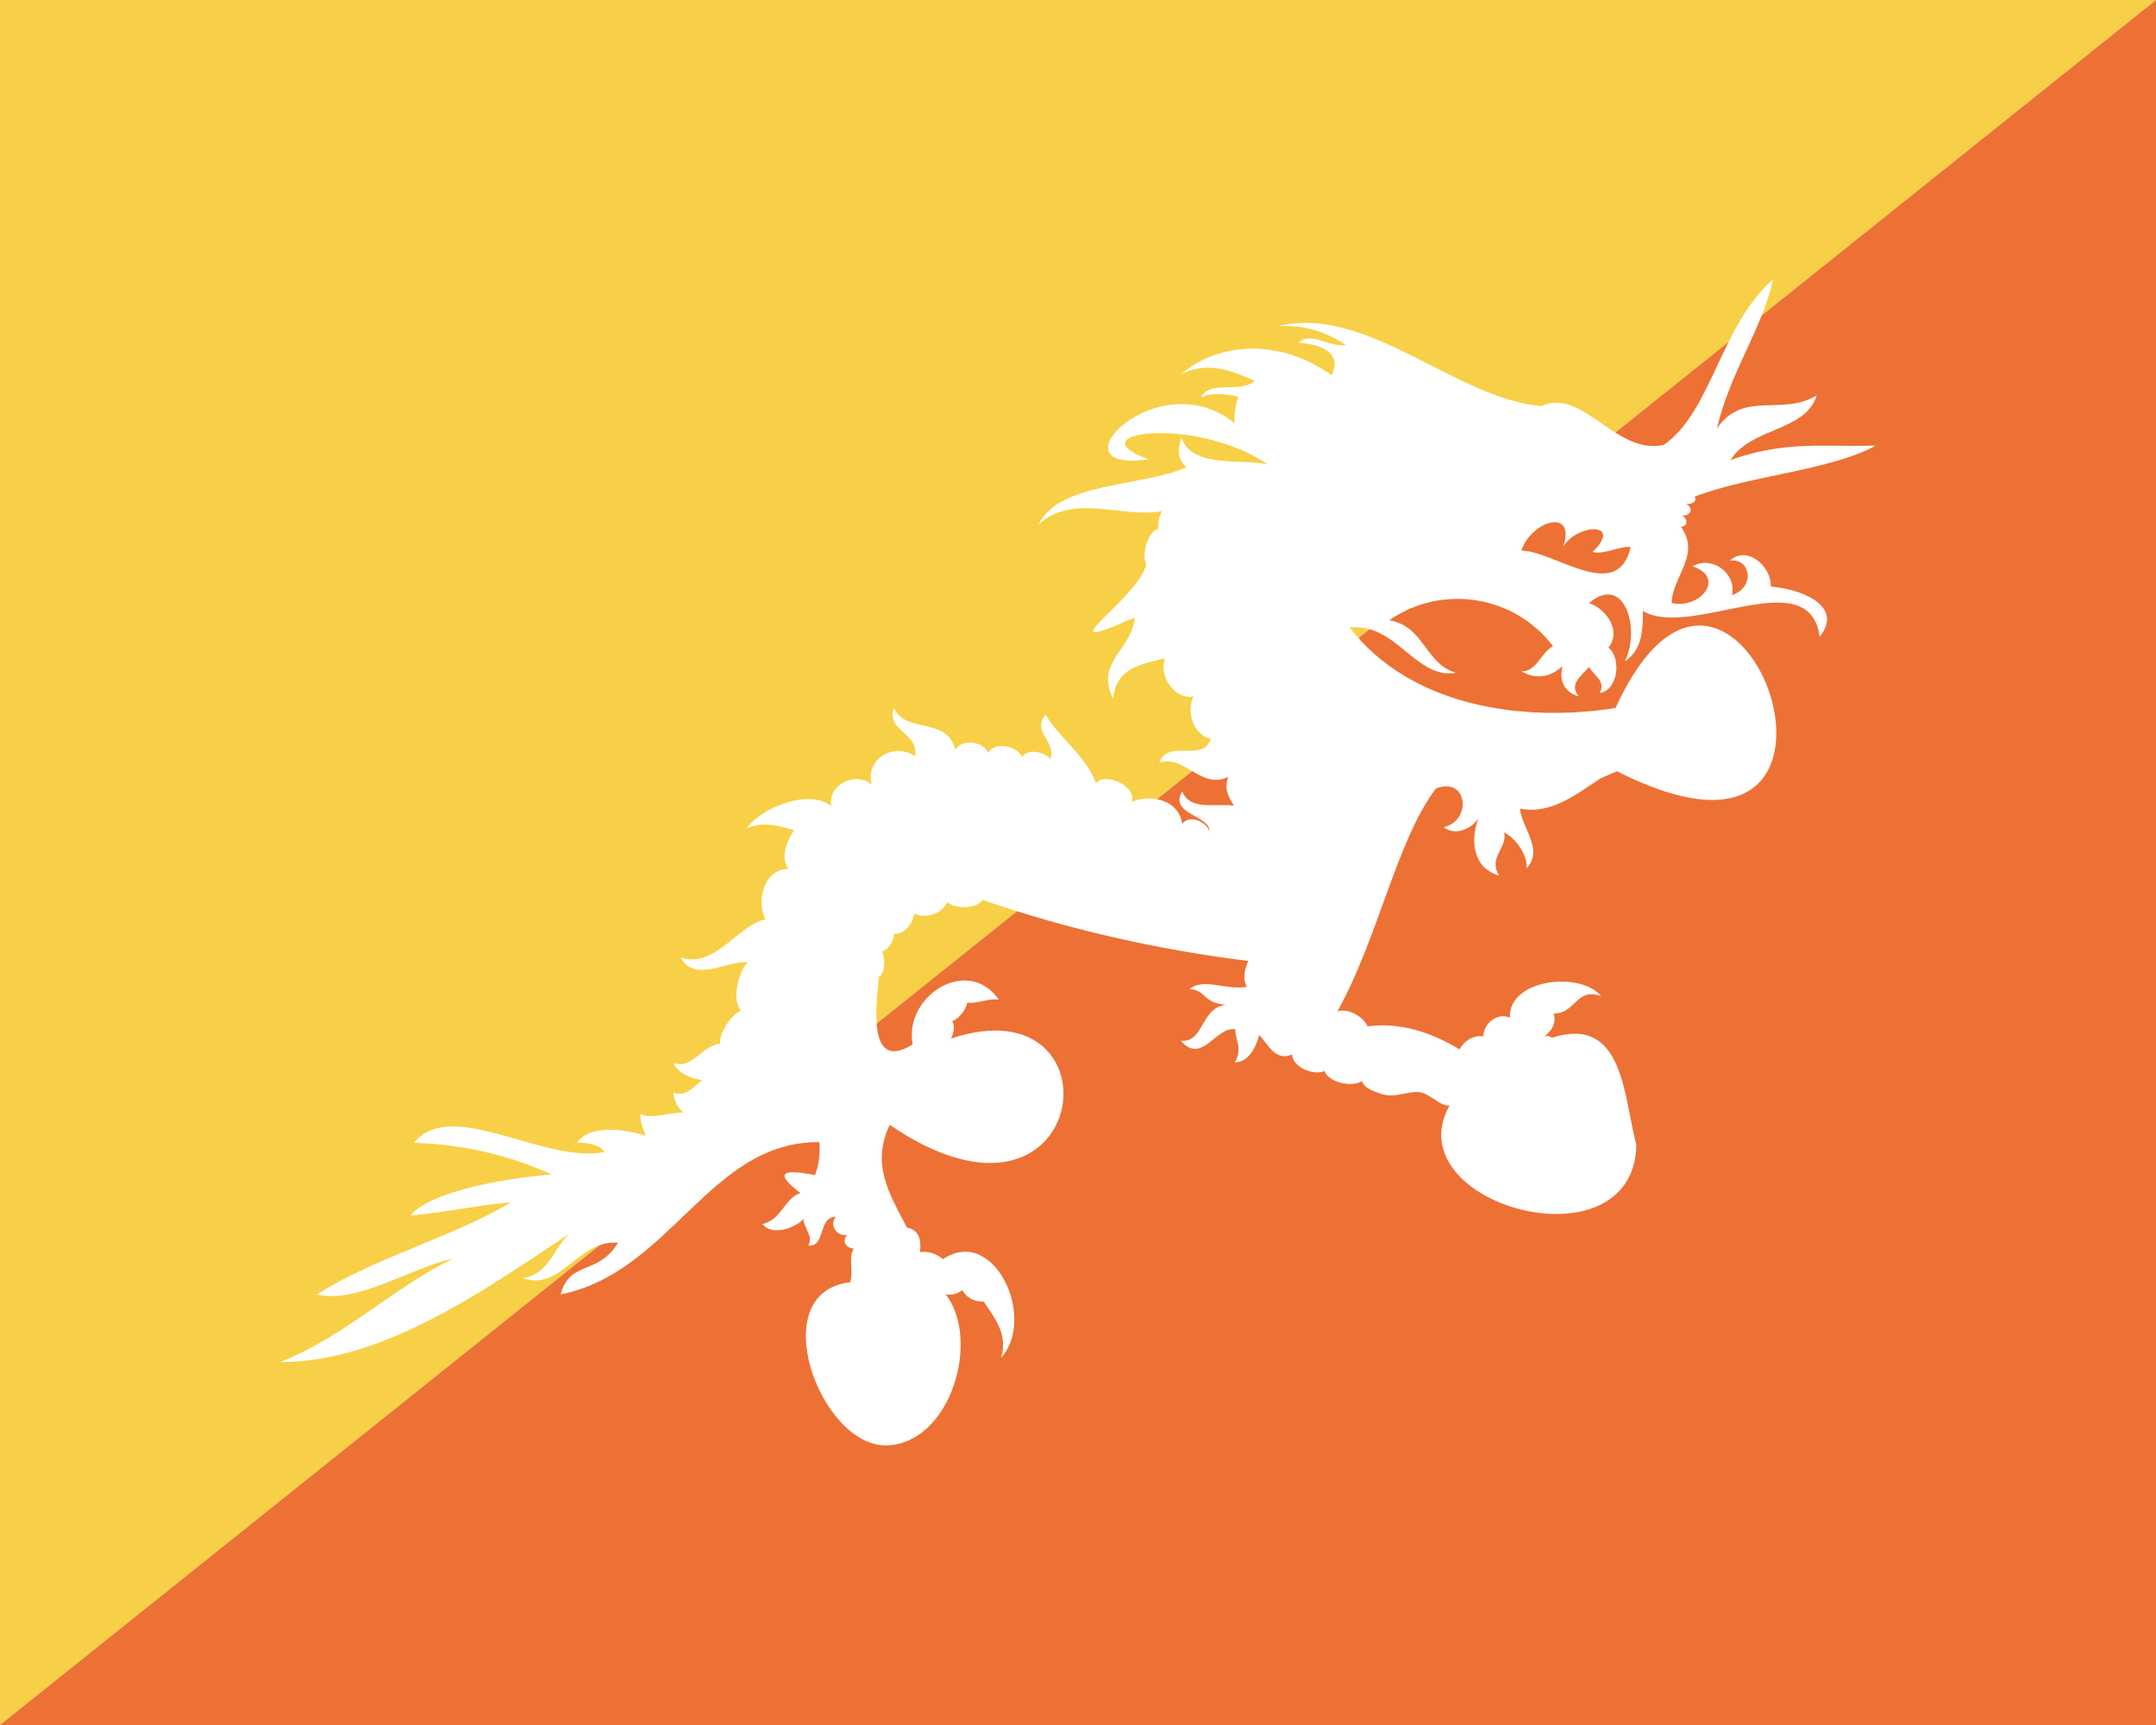
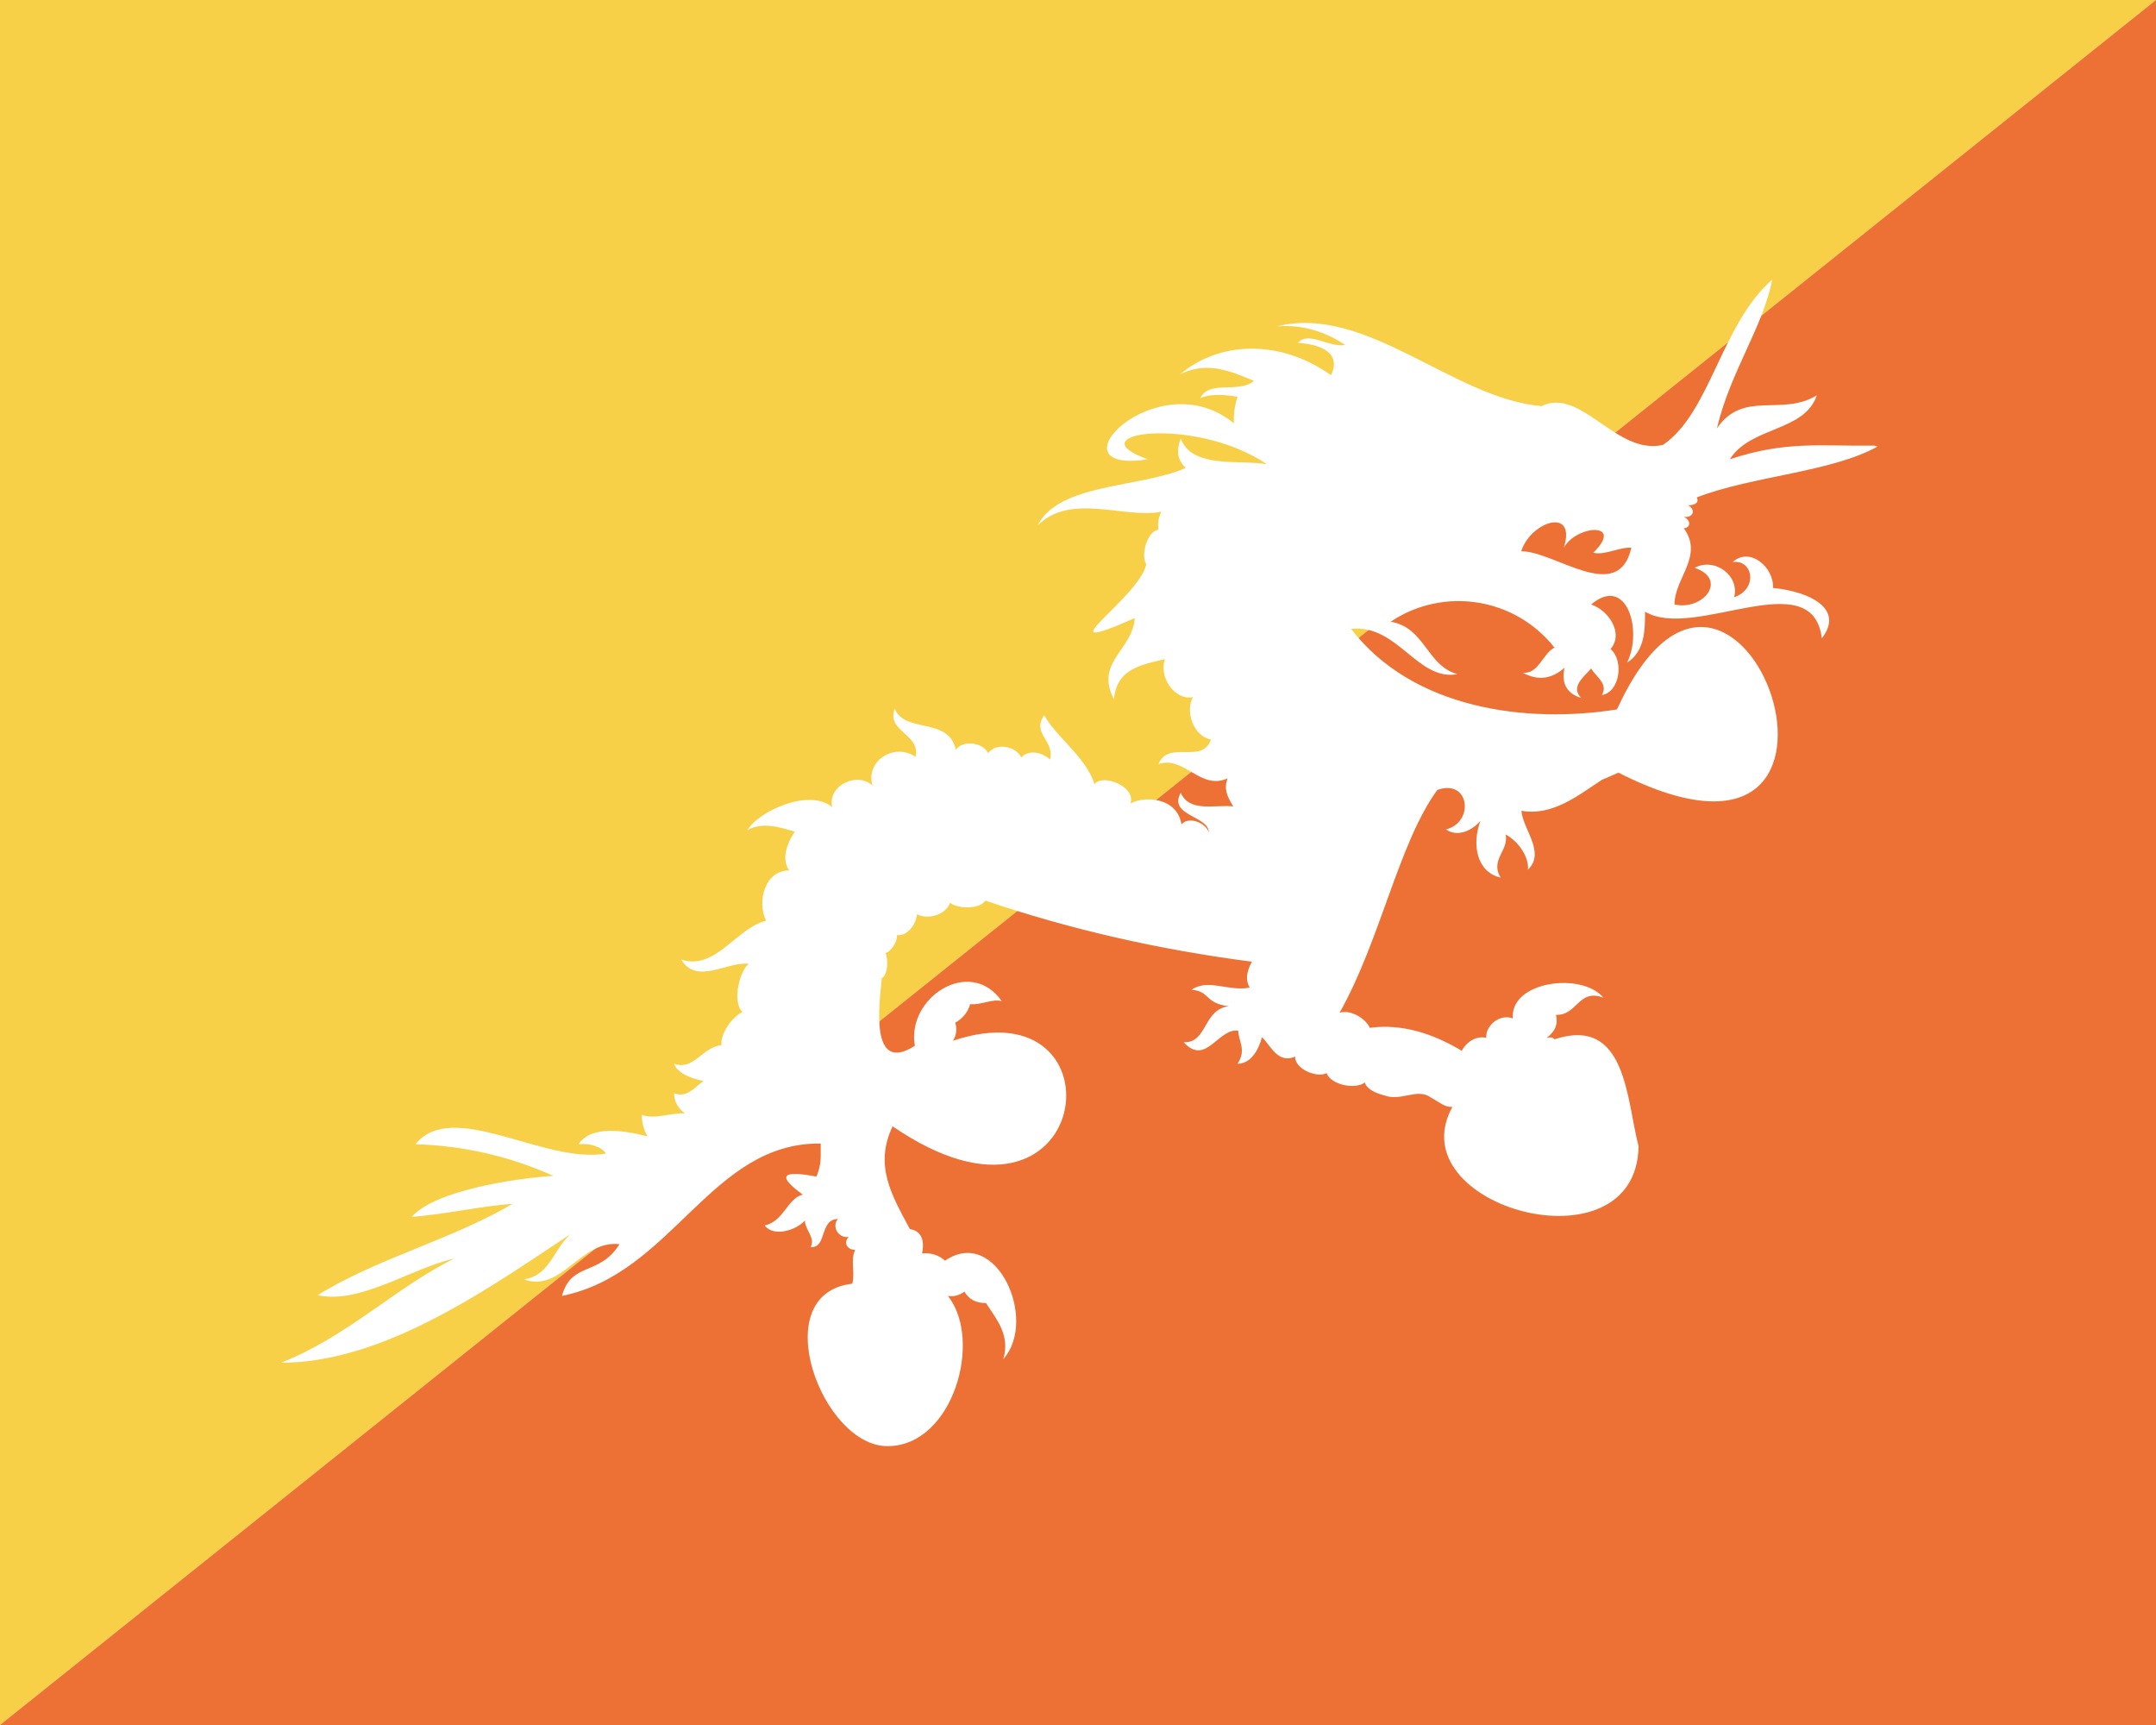
<svg xmlns="http://www.w3.org/2000/svg" width="30" height="24" viewBox="0 0 30 24">
  <path fill="#f8d047" d="M30 0 0 24V0z" />
  <path fill="#ed7135" d="M30 24H0L30 0z" />
-   <path fill="#fff" d="M26.08 6.2c-.74.02-1.23-.07-2 .2.29-.46 1.04-.39 1.2-.9-.49.3-1.01-.08-1.39.46.19-.8.64-1.4.78-2.07-.72.62-.86 1.85-1.52 2.3-.66.15-1.14-.81-1.7-.54-1.2-.1-2.43-1.42-3.67-1.11.4-.03.7.1.95.26-.23.04-.5-.2-.66-.03.32.02.61.14.46.45-.73-.52-1.58-.46-2.1-.01.38-.2.74-.04 1.03.09-.22.18-.62-.02-.75.23q.18-.09.52-.01a1 1 0 0 0-.05.37c-1.07-.88-2.6.71-1.2.5-1.04-.38.66-.61 1.66.07-.35-.08-1.06.06-1.2-.37q-.1.27.07.41c-.63.28-1.77.2-2.06.8.47-.45 1.2-.08 1.72-.19a.4.4 0 0 0-.05.25c-.15.02-.24.37-.17.49-.1.48-1.5 1.34-.16.74-.04.46-.56.62-.3 1.13.04-.43.39-.48.72-.56-.09.24.13.58.4.53-.11.19-.01.54.24.59-.12.34-.59-.01-.72.33.36-.11.58.38.96.2-.05.15-.02.24.08.4-.24-.04-.61.08-.72-.2-.19.32.39.33.38.56-.04-.14-.28-.24-.38-.11-.06-.38-.52-.4-.7-.3.07-.24-.4-.42-.5-.26-.13-.38-.54-.66-.7-.96-.2.25.14.35.07.62-.1-.1-.3-.15-.4-.03-.07-.15-.36-.22-.47-.06-.07-.15-.35-.2-.46-.04-.1-.46-.7-.22-.85-.58-.12.32.36.35.29.67-.3-.2-.7.05-.6.4-.21-.2-.63 0-.56.3-.32-.27-1.03.05-1.18.31.2-.11.45-.04.66.02-.09.13-.2.37-.08.54-.34 0-.45.44-.32.7-.41.1-.7.69-1.18.53.2.37.66.03.94.07-.12.08-.24.52-.1.67-.16.08-.3.32-.29.46-.26.03-.38.36-.65.27q.08.18.4.24c-.12.09-.23.24-.4.17a.4.4 0 0 0 .14.28c-.19-.01-.42.1-.6.02q0 .15.08.3c-.32-.09-.78-.16-.96.1.17-.01.33.04.38.13-.86.16-2.13-.77-2.65-.13a5 5 0 0 1 1.92.44c-.5.04-1.65.2-1.97.57.43-.03 1.03-.16 1.4-.18-.85.5-1.88.76-2.7 1.28.58.13 1.29-.37 1.9-.5-.82.39-1.5 1.08-2.41 1.44 1.48.01 2.98-1.1 4.12-1.85-.32.17-.33.63-.75.68.53.2.78-.54 1.33-.49-.28.46-.67.24-.8.72 1.54-.31 2.07-2.13 3.6-2.12a1 1 0 0 1-.06.46q-.73-.15-.2.25c-.22.06-.26.37-.53.43.13.17.45.06.57-.07 0 .12.14.23.07.37.24.02.13-.4.38-.4-.09.1 0 .28.16.25-.08.08-.02.19.09.19-.08.14 0 .3-.05.47-1.21.14-.42 2.28.5 2.27.9-.02 1.32-1.47.83-2.1a.3.3 0 0 0 .23-.06q.09.16.3.16c.15.23.34.45.24.78.5-.55-.1-1.85-.81-1.37a.4.4 0 0 0-.32-.1q.04-.3-.18-.34c-.25-.48-.5-.88-.24-1.43 2.8 1.91 3.28-2.01.85-1.2.04-.06.06-.18.02-.24a.4.4 0 0 0 .21-.26c.13.02.32-.07.44-.04-.44-.63-1.33-.04-1.2.62-.65.41-.5-.6-.47-.94.09-.05.09-.28.04-.35.09-.02.17-.15.17-.25.15.02.27-.16.28-.28.15.08.4 0 .46-.16.1.1.41.1.49-.03q1.77.61 3.7.85-.1.22-.02.36c-.3.05-.59-.13-.8.03.25.02.17.19.51.22-.36.04-.3.53-.63.5.3.34.48-.2.76-.16-.01.13.11.27-.01.46.2 0 .3-.22.34-.38.11.1.22.38.46.27 0 .18.31.3.45.23.06.17.4.23.52.14.03.1.16.14.27.18.24.08.46-.11.65.02.1.05.19.15.3.14-.77 1.38 2.56 2.3 2.6.55-.18-.66-.17-1.82-1.18-1.49q-.03-.04-.1-.02.18-.14.13-.32c.3.01.31-.37.66-.24-.3-.36-1.3-.23-1.27.3-.17-.08-.37.08-.37.26-.1-.02-.25.03-.33.18-.4-.24-.83-.38-1.28-.32-.05-.12-.26-.26-.42-.21.57-1.02.82-2.37 1.37-3.1.44-.17.51.44.11.54.16.12.37.03.48-.12-.12.32-.06.7.29.79-.16-.25.12-.38.07-.6.18.1.33.33.31.5.25-.25-.07-.57-.09-.83.44.09.81-.22 1.12-.42l.23-.1c4.02 2.04 1.67-4.58-.02-.88-1.25.2-2.84 0-3.7-1.12.65-.07.92.73 1.48.63-.43-.12-.44-.65-.93-.73a1.67 1.67 0 0 1 2.28.36c-.17.09-.23.36-.44.35q.3.17.57-.07c-.04.18 0 .35.23.42-.15-.17.04-.29.14-.41.07.12.24.2.15.36.25-.03.31-.48.12-.63.19-.23-.03-.54-.27-.62.5-.42.72.37.5.81.25-.16.25-.46.25-.7.67.4 2.32-.7 2.46.36.32-.4-.17-.65-.68-.7.01-.28-.33-.58-.57-.36.29-.04.36.37.03.48.07-.3-.28-.56-.55-.4.47.15.11.6-.29.51.01-.37.41-.67.13-1.06.1-.01.1-.11.01-.16.12.02.18-.1.06-.16.08.01.16-.03.12-.1.78-.3 1.88-.36 2.52-.71zm-4.91 1.46c.13-.41.77-.61.58-.05.18-.32.85-.36.41.07.16.04.36-.08.53-.07-.18.8-1.06.05-1.53.05" />
+   <path fill="#fff" d="M26.08 6.2c-.74.01-1.23-.07-2.01.19.29-.46 1.04-.38 1.21-.89-.49.3-1.02-.08-1.39.46.19-.8.64-1.4.77-2.07-.71.62-.86 1.85-1.52 2.3-.65.15-1.14-.81-1.69-.54-1.22-.1-2.44-1.42-3.68-1.11.39-.03.71.1.95.26-.23.04-.51-.2-.66-.03.32.02.61.14.46.45-.73-.52-1.58-.46-2.1-.01.38-.2.74-.03 1.03.09-.22.18-.62-.02-.75.24q.17-.08.52-.02a1 1 0 0 0-.05.37c-1.07-.88-2.61.72-1.2.5-1.03-.37.66-.61 1.66.07-.35-.07-1.05.07-1.2-.36q-.1.26.07.41c-.63.28-1.77.21-2.06.8.46-.46 1.2-.09 1.72-.19a.4.4 0 0 0-.04.25c-.16.02-.25.36-.17.48-.1.48-1.5 1.34-.16.75-.03.45-.56.61-.29 1.13.04-.43.38-.48.71-.56-.09.24.13.58.39.53-.11.19 0 .54.25.59-.12.35-.59 0-.73.34.36-.12.58.37.96.2-.05.15-.01.24.08.39-.24-.03-.61.09-.73-.19-.18.32.39.32.39.55-.04-.13-.28-.23-.38-.11-.06-.38-.52-.4-.71-.29.08-.24-.39-.42-.5-.27-.12-.38-.54-.66-.7-.96-.18.26.15.35.08.62-.09-.1-.3-.15-.4-.03-.06-.15-.35-.22-.46-.06-.07-.15-.35-.19-.45-.05-.1-.46-.71-.22-.85-.57-.12.32.36.35.29.67-.29-.2-.7.05-.6.4-.21-.2-.63 0-.56.3-.32-.27-1.03.06-1.18.32.21-.12.45-.04.66.02-.09.13-.2.37-.08.54-.34 0-.45.44-.32.7-.41.1-.71.7-1.18.54.21.36.65.02.94.06-.12.08-.24.52-.09.67-.16.08-.31.32-.29.46-.27.03-.39.36-.66.26.04.12.21.2.41.24-.13.09-.23.24-.41.17q0 .17.15.28c-.19-.01-.43.09-.6.02q0 .16.08.3c-.32-.08-.78-.16-.96.11.16-.02.33.04.38.13-.86.15-2.13-.77-2.65-.13a5 5 0 0 1 1.92.44c-.5.03-1.65.2-1.97.57.43-.03 1.03-.16 1.4-.18-.85.5-1.89.76-2.71 1.27.59.13 1.29-.37 1.9-.51-.81.4-1.49 1.09-2.41 1.45 1.48 0 2.98-1.1 4.12-1.85-.32.17-.33.63-.74.69.53.19.78-.55 1.33-.49-.28.45-.67.24-.8.72 1.54-.31 2.07-2.14 3.6-2.12v.17q0 .15-.06.29-.73-.14-.19.25c-.22.06-.26.37-.53.43.13.17.45.06.56-.07 0 .13.15.24.08.37.23.02.12-.39.38-.39-.09.1 0 .27.15.25-.08.08-.02.18.09.18-.07.14 0 .3-.04.47-1.22.14-.42 2.28.5 2.26.9-.01 1.32-1.47.83-2.09q.12.02.23-.06.09.16.3.16c.15.23.34.45.24.78.49-.55-.1-1.86-.81-1.37a.4.4 0 0 0-.32-.1q.06-.3-.17-.34c-.25-.47-.5-.88-.24-1.43 2.8 1.92 3.28-2.01.84-1.19.05-.07.06-.19.03-.25q.16-.09.21-.26c.13.02.32-.08.44-.04-.44-.63-1.33-.05-1.21.62-.64.41-.49-.61-.46-.94.09-.05.09-.28.05-.35.08-.02.17-.16.16-.25.15.02.27-.16.28-.29.15.08.4.01.46-.16.11.09.42.09.49-.03q1.77.6 3.71.85-.12.22-.03.36c-.29.06-.58-.13-.81.03.26.02.18.19.52.23-.36.04-.3.52-.63.5.31.34.48-.2.76-.16 0 .14.12.27-.01.46.2 0 .3-.22.34-.37.11.1.22.38.46.27 0 .18.31.3.44.23.06.17.41.23.53.13.03.1.16.15.27.18.24.09.46-.11.65.03.1.05.19.14.3.13-.77 1.39 2.56 2.31 2.59.55-.17-.66-.17-1.82-1.17-1.49q-.03-.04-.11-.02.18-.13.13-.32c.3.01.31-.37.66-.24-.3-.36-1.3-.23-1.26.29-.17-.07-.38.09-.37.27-.11-.03-.26.03-.34.18-.4-.24-.83-.38-1.28-.32-.05-.12-.26-.26-.42-.21.57-1.01.82-2.36 1.36-3.1.45-.16.52.45.12.55.16.11.36.02.48-.12-.12.32-.06.71.28.79-.15-.25.12-.38.07-.6.19.1.33.33.31.49.25-.24-.07-.56-.09-.82.44.08.81-.23 1.12-.43l.23-.1c4.02 2.04 1.67-4.58-.02-.88-1.25.2-2.84 0-3.7-1.12.65-.07.92.73 1.48.63-.43-.12-.45-.65-.93-.73a1.7 1.7 0 0 1 2.28.36c-.17.09-.22.37-.44.35q.31.17.58-.07c-.04.18 0 .35.23.42-.15-.16.04-.29.14-.41.07.12.24.21.15.37.25-.04.31-.48.12-.64.19-.22-.03-.54-.27-.62.5-.42.72.37.5.81.25-.16.25-.46.25-.71.68.41 2.33-.69 2.46.37.32-.41-.17-.65-.68-.7.02-.28-.32-.58-.56-.36.28-.04.36.37.02.49.08-.3-.27-.56-.55-.41.47.16.12.6-.28.51 0-.37.41-.67.13-1.06.1-.01.1-.11 0-.16.12.02.18-.09.06-.16.08 0 .16-.03.12-.11.78-.3 1.88-.35 2.52-.71h-.02zm-4.91 1.46c.14-.41.77-.61.59-.04.18-.32.85-.36.41.07.16.04.36-.08.53-.07-.18.8-1.06.05-1.53.05z" />
</svg>
